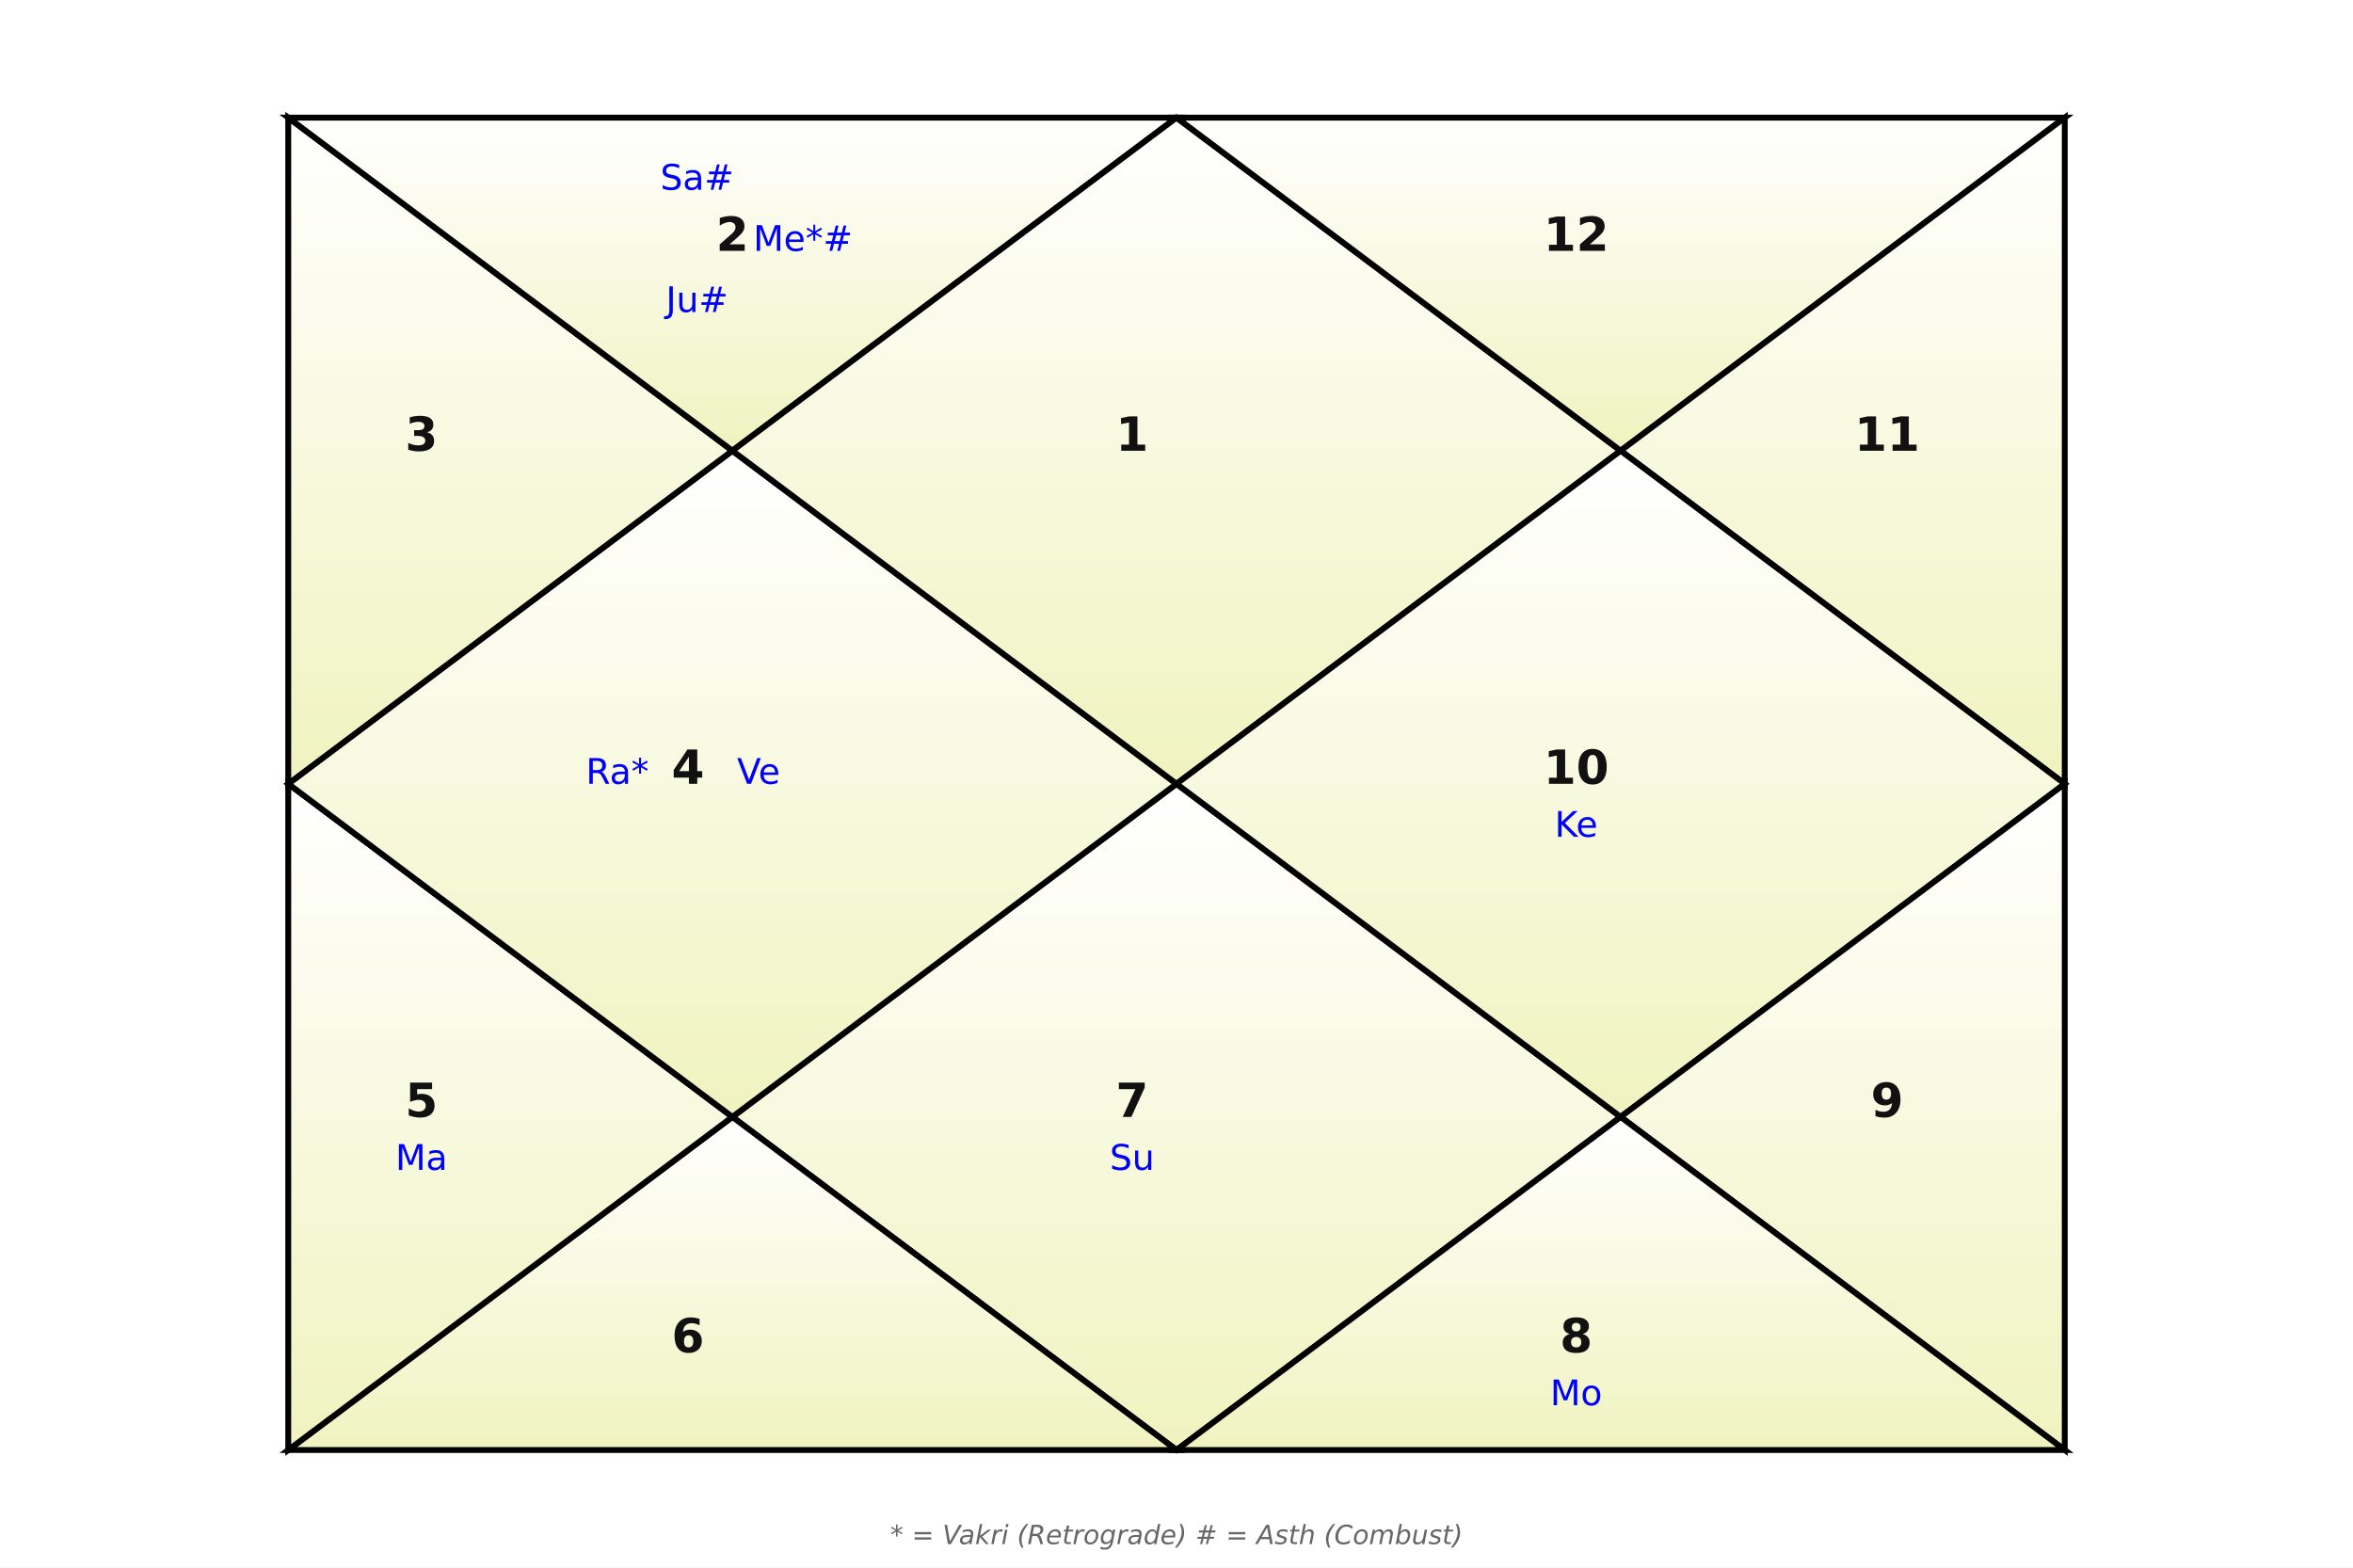
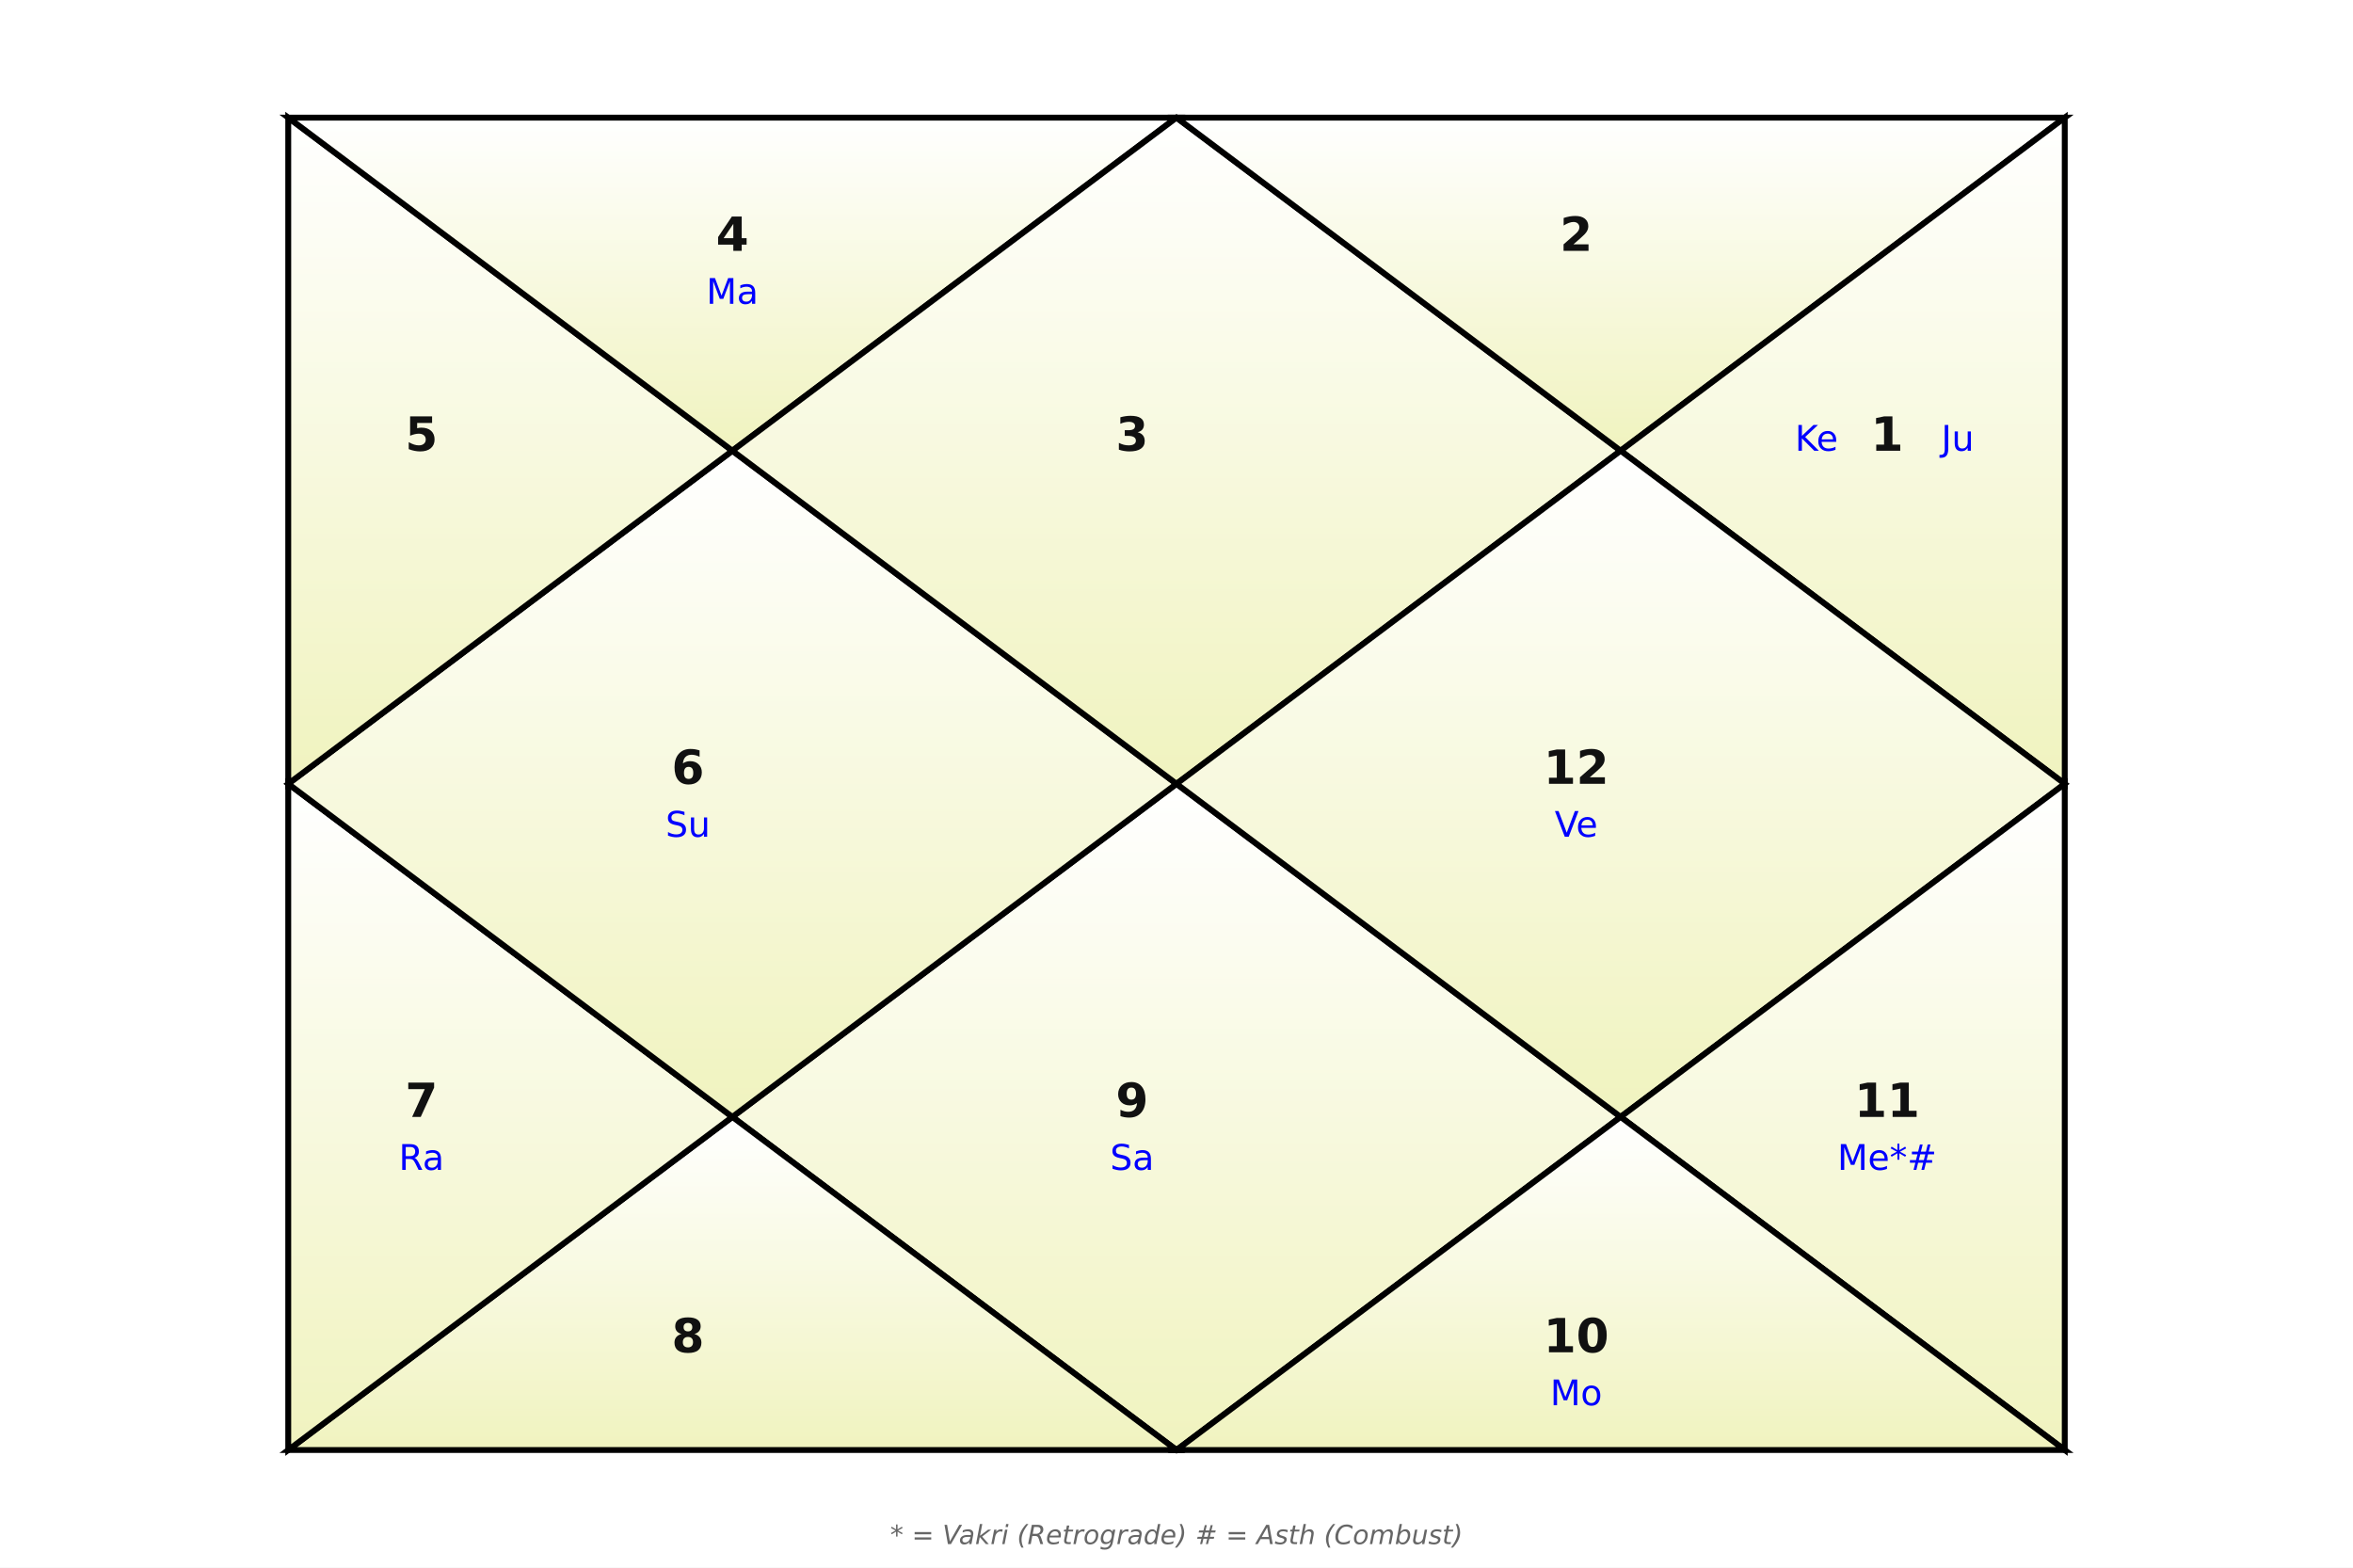
<svg xmlns="http://www.w3.org/2000/svg" baseProfile="full" height="100%" version="1.1" viewBox="0 0 800 533" width="100%">
  <defs>
    <linearGradient id="houseGrad" x1="0" x2="0" y1="0" y2="1">
      <stop offset="0" stop-color="white" />
      <stop offset="1" stop-color="#f0f3bf" />
    </linearGradient>
  </defs>
  <rect fill="white" height="533" width="800" x="0" y="0" />
  <polygon fill="url(#houseGrad)" points="249.0,379.75 400.0,493.0 551.0,379.75 400.0,266.5" stroke="#000" stroke-width="2" />
  <polygon fill="url(#houseGrad)" points="249.0,379.75 98.0,493.0 400.0,493.0" stroke="#000" stroke-width="2" />
  <polygon fill="url(#houseGrad)" points="98.0,266.5 98.0,493.0 249.0,379.75" stroke="#000" stroke-width="2" />
  <polygon fill="url(#houseGrad)" points="98.0,266.5 249.0,379.75 400.0,266.5 249.0,153.25" stroke="#000" stroke-width="2" />
  <polygon fill="url(#houseGrad)" points="98.0,40.0 98.0,266.5 249.0,153.25" stroke="#000" stroke-width="2" />
  <polygon fill="url(#houseGrad)" points="98.0,40.0 249.0,153.25 400.0,40.0" stroke="#000" stroke-width="2" />
  <polygon fill="url(#houseGrad)" points="249.0,153.25 400.0,266.5 551.0,153.25 400.0,40.0" stroke="#000" stroke-width="2" />
  <polygon fill="url(#houseGrad)" points="400.0,40.0 551.0,153.25 702.0,40.0" stroke="#000" stroke-width="2" />
  <polygon fill="url(#houseGrad)" points="551.0,153.25 702.0,266.5 702.0,40.0" stroke="#000" stroke-width="2" />
  <polygon fill="url(#houseGrad)" points="551.0,153.25 400.0,266.5 551.0,379.75 702.0,266.5" stroke="#000" stroke-width="2" />
  <polygon fill="url(#houseGrad)" points="551.0,379.75 702.0,493.0 702.0,266.5" stroke="#000" stroke-width="2" />
  <polygon fill="url(#houseGrad)" points="551.0,379.75 400.0,493.0 702.0,493.0" stroke="#000" stroke-width="2" />
-   <text fill="#111111" font-family="DejaVu Sans, Arial, sans-serif" font-size="16" font-weight="bold" text-anchor="middle" x="384.9" y="153.25">1</text>
-   <text fill="#111111" font-family="DejaVu Sans, Arial, sans-serif" font-size="16" font-weight="bold" text-anchor="middle" x="249.0" y="85.3">2</text>
-   <text fill="#0000ff" font-family="DejaVu Sans, Arial, sans-serif" font-size="12" text-anchor="middle" x="273.0" y="85.3">Me*#</text>
-   <text fill="#0000ff" font-family="DejaVu Sans, Arial, sans-serif" font-size="12" text-anchor="middle" x="237.0" y="106.085">Ju#</text>
-   <text fill="#0000ff" font-family="DejaVu Sans, Arial, sans-serif" font-size="12" text-anchor="middle" x="237.0" y="64.515">Sa#</text>
-   <text fill="#111111" font-family="DejaVu Sans, Arial, sans-serif" font-size="16" font-weight="bold" text-anchor="middle" x="143.3" y="153.25">3</text>
-   <text fill="#111111" font-family="DejaVu Sans, Arial, sans-serif" font-size="16" font-weight="bold" text-anchor="middle" x="233.9" y="266.5">4</text>
-   <text fill="#0000ff" font-family="DejaVu Sans, Arial, sans-serif" font-size="12" text-anchor="middle" x="257.9" y="266.5">Ve</text>
-   <text fill="#0000ff" font-family="DejaVu Sans, Arial, sans-serif" font-size="12" text-anchor="middle" x="209.9" y="266.5">Ra*</text>
-   <text fill="#111111" font-family="DejaVu Sans, Arial, sans-serif" font-size="16" font-weight="bold" text-anchor="middle" x="143.3" y="379.75">5</text>
-   <text fill="#0000ff" font-family="DejaVu Sans, Arial, sans-serif" font-size="12" text-anchor="middle" x="143.3" y="397.75">Ma</text>
-   <text fill="#111111" font-family="DejaVu Sans, Arial, sans-serif" font-size="16" font-weight="bold" text-anchor="middle" x="233.9" y="459.78">6</text>
-   <text fill="#111111" font-family="DejaVu Sans, Arial, sans-serif" font-size="16" font-weight="bold" text-anchor="middle" x="384.9" y="379.75">7</text>
-   <text fill="#0000ff" font-family="DejaVu Sans, Arial, sans-serif" font-size="12" text-anchor="middle" x="384.9" y="397.75">Su</text>
-   <text fill="#111111" font-family="DejaVu Sans, Arial, sans-serif" font-size="16" font-weight="bold" text-anchor="middle" x="535.9" y="459.78">8</text>
+   <text fill="#111111" font-family="DejaVu Sans, Arial, sans-serif" font-size="16" font-weight="bold" text-anchor="middle" x="384.9" y="153.25">3</text>
+   <text fill="#111111" font-family="DejaVu Sans, Arial, sans-serif" font-size="16" font-weight="bold" text-anchor="middle" x="249.0" y="85.3">4</text>
+   <text fill="#0000ff" font-family="DejaVu Sans, Arial, sans-serif" font-size="12" text-anchor="middle" x="249.0" y="103.3">Ma</text>
+   <text fill="#111111" font-family="DejaVu Sans, Arial, sans-serif" font-size="16" font-weight="bold" text-anchor="middle" x="143.3" y="153.25">5</text>
+   <text fill="#111111" font-family="DejaVu Sans, Arial, sans-serif" font-size="16" font-weight="bold" text-anchor="middle" x="233.9" y="266.5">6</text>
+   <text fill="#0000ff" font-family="DejaVu Sans, Arial, sans-serif" font-size="12" text-anchor="middle" x="233.9" y="284.5">Su</text>
+   <text fill="#111111" font-family="DejaVu Sans, Arial, sans-serif" font-size="16" font-weight="bold" text-anchor="middle" x="143.3" y="379.75">7</text>
+   <text fill="#0000ff" font-family="DejaVu Sans, Arial, sans-serif" font-size="12" text-anchor="middle" x="143.3" y="397.75">Ra</text>
+   <text fill="#111111" font-family="DejaVu Sans, Arial, sans-serif" font-size="16" font-weight="bold" text-anchor="middle" x="233.9" y="459.78">8</text>
+   <text fill="#111111" font-family="DejaVu Sans, Arial, sans-serif" font-size="16" font-weight="bold" text-anchor="middle" x="384.9" y="379.75">9</text>
+   <text fill="#0000ff" font-family="DejaVu Sans, Arial, sans-serif" font-size="12" text-anchor="middle" x="384.9" y="397.75">Sa</text>
+   <text fill="#111111" font-family="DejaVu Sans, Arial, sans-serif" font-size="16" font-weight="bold" text-anchor="middle" x="535.9" y="459.78">10</text>
  <text fill="#0000ff" font-family="DejaVu Sans, Arial, sans-serif" font-size="12" text-anchor="middle" x="535.9" y="477.78">Mo</text>
-   <text fill="#111111" font-family="DejaVu Sans, Arial, sans-serif" font-size="16" font-weight="bold" text-anchor="middle" x="641.6" y="379.75">9</text>
-   <text fill="#111111" font-family="DejaVu Sans, Arial, sans-serif" font-size="16" font-weight="bold" text-anchor="middle" x="535.9" y="266.5">10</text>
-   <text fill="#0000ff" font-family="DejaVu Sans, Arial, sans-serif" font-size="12" text-anchor="middle" x="535.9" y="284.5">Ke</text>
-   <text fill="#111111" font-family="DejaVu Sans, Arial, sans-serif" font-size="16" font-weight="bold" text-anchor="middle" x="641.6" y="153.25">11</text>
-   <text fill="#111111" font-family="DejaVu Sans, Arial, sans-serif" font-size="16" font-weight="bold" text-anchor="middle" x="535.9" y="85.3">12</text>
+   <text fill="#111111" font-family="DejaVu Sans, Arial, sans-serif" font-size="16" font-weight="bold" text-anchor="middle" x="641.6" y="379.75">11</text>
+   <text fill="#0000ff" font-family="DejaVu Sans, Arial, sans-serif" font-size="12" text-anchor="middle" x="641.6" y="397.75">Me*#</text>
+   <text fill="#111111" font-family="DejaVu Sans, Arial, sans-serif" font-size="16" font-weight="bold" text-anchor="middle" x="535.9" y="266.5">12</text>
+   <text fill="#0000ff" font-family="DejaVu Sans, Arial, sans-serif" font-size="12" text-anchor="middle" x="535.9" y="284.5">Ve</text>
+   <text fill="#111111" font-family="DejaVu Sans, Arial, sans-serif" font-size="16" font-weight="bold" text-anchor="middle" x="641.6" y="153.25">1</text>
+   <text fill="#0000ff" font-family="DejaVu Sans, Arial, sans-serif" font-size="12" text-anchor="middle" x="665.6" y="153.25">Ju</text>
+   <text fill="#0000ff" font-family="DejaVu Sans, Arial, sans-serif" font-size="12" text-anchor="middle" x="617.6" y="153.25">Ke</text>
+   <text fill="#111111" font-family="DejaVu Sans, Arial, sans-serif" font-size="16" font-weight="bold" text-anchor="middle" x="535.9" y="85.3">2</text>
  <text fill="#666" font-family="DejaVu Sans" font-size="9" font-style="italic" text-anchor="middle" x="400.0" y="525">* = Vakri (Retrograde)  # = Asth (Combust)</text>
</svg>
